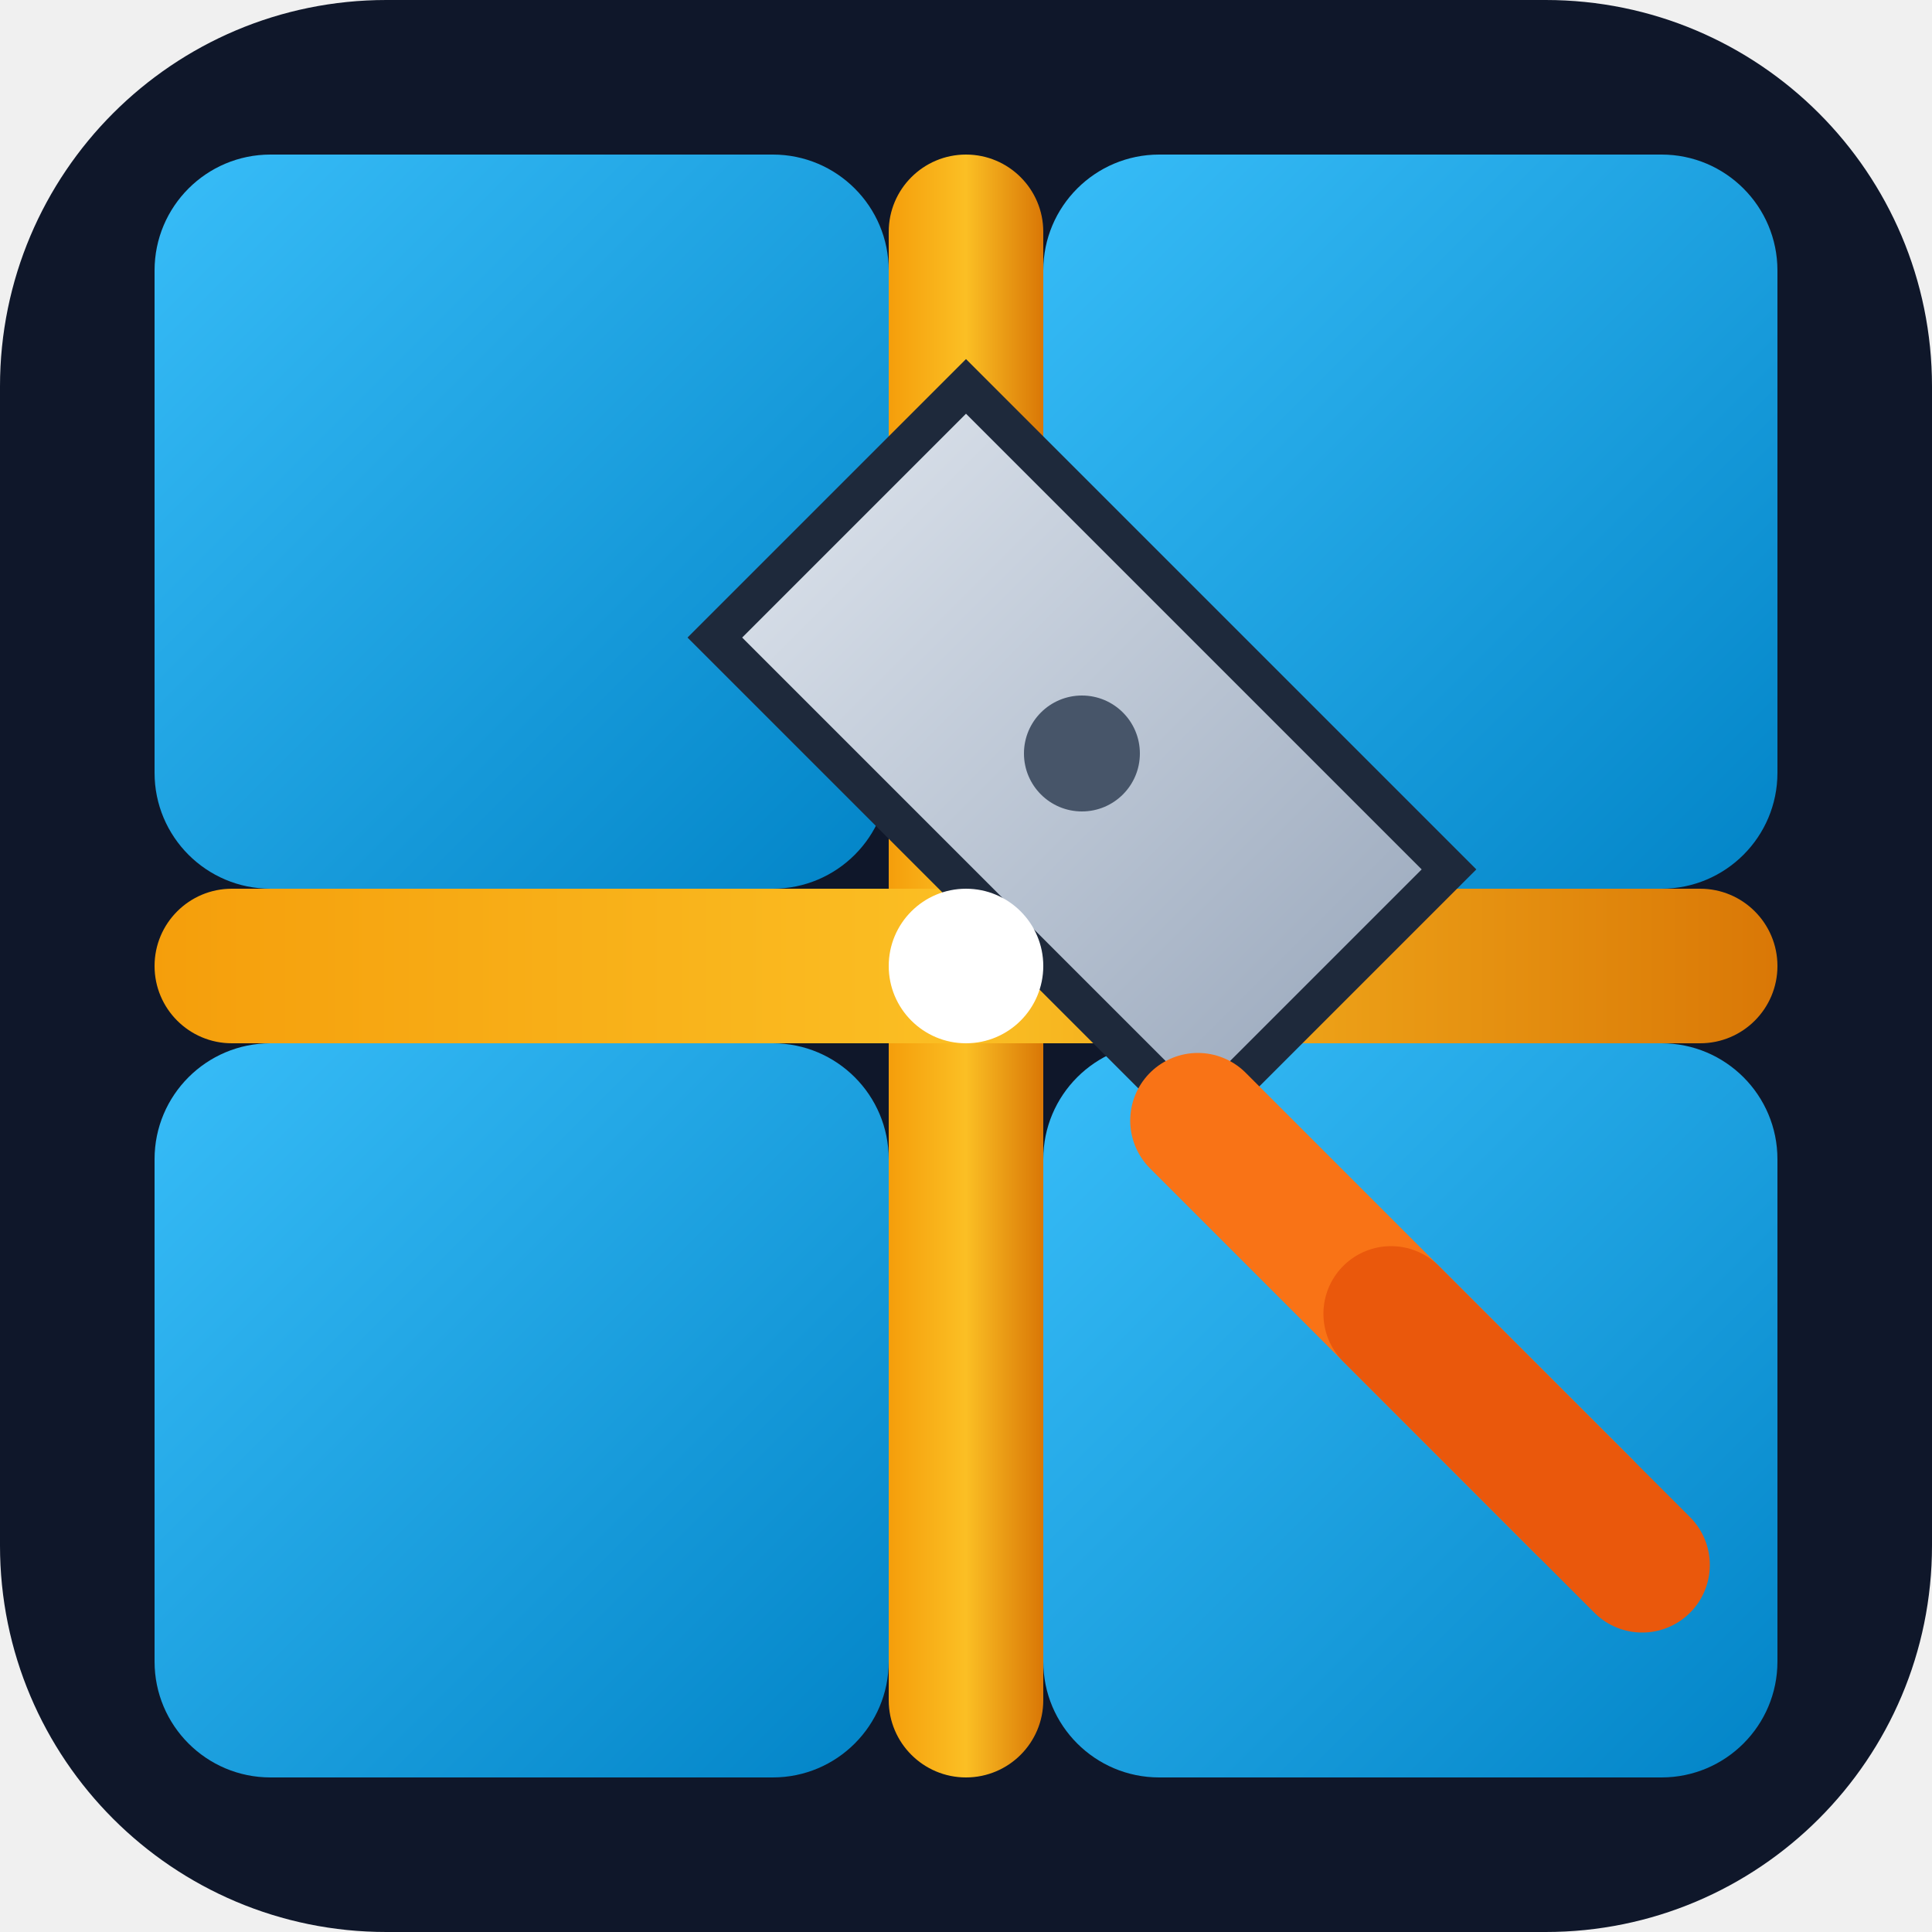
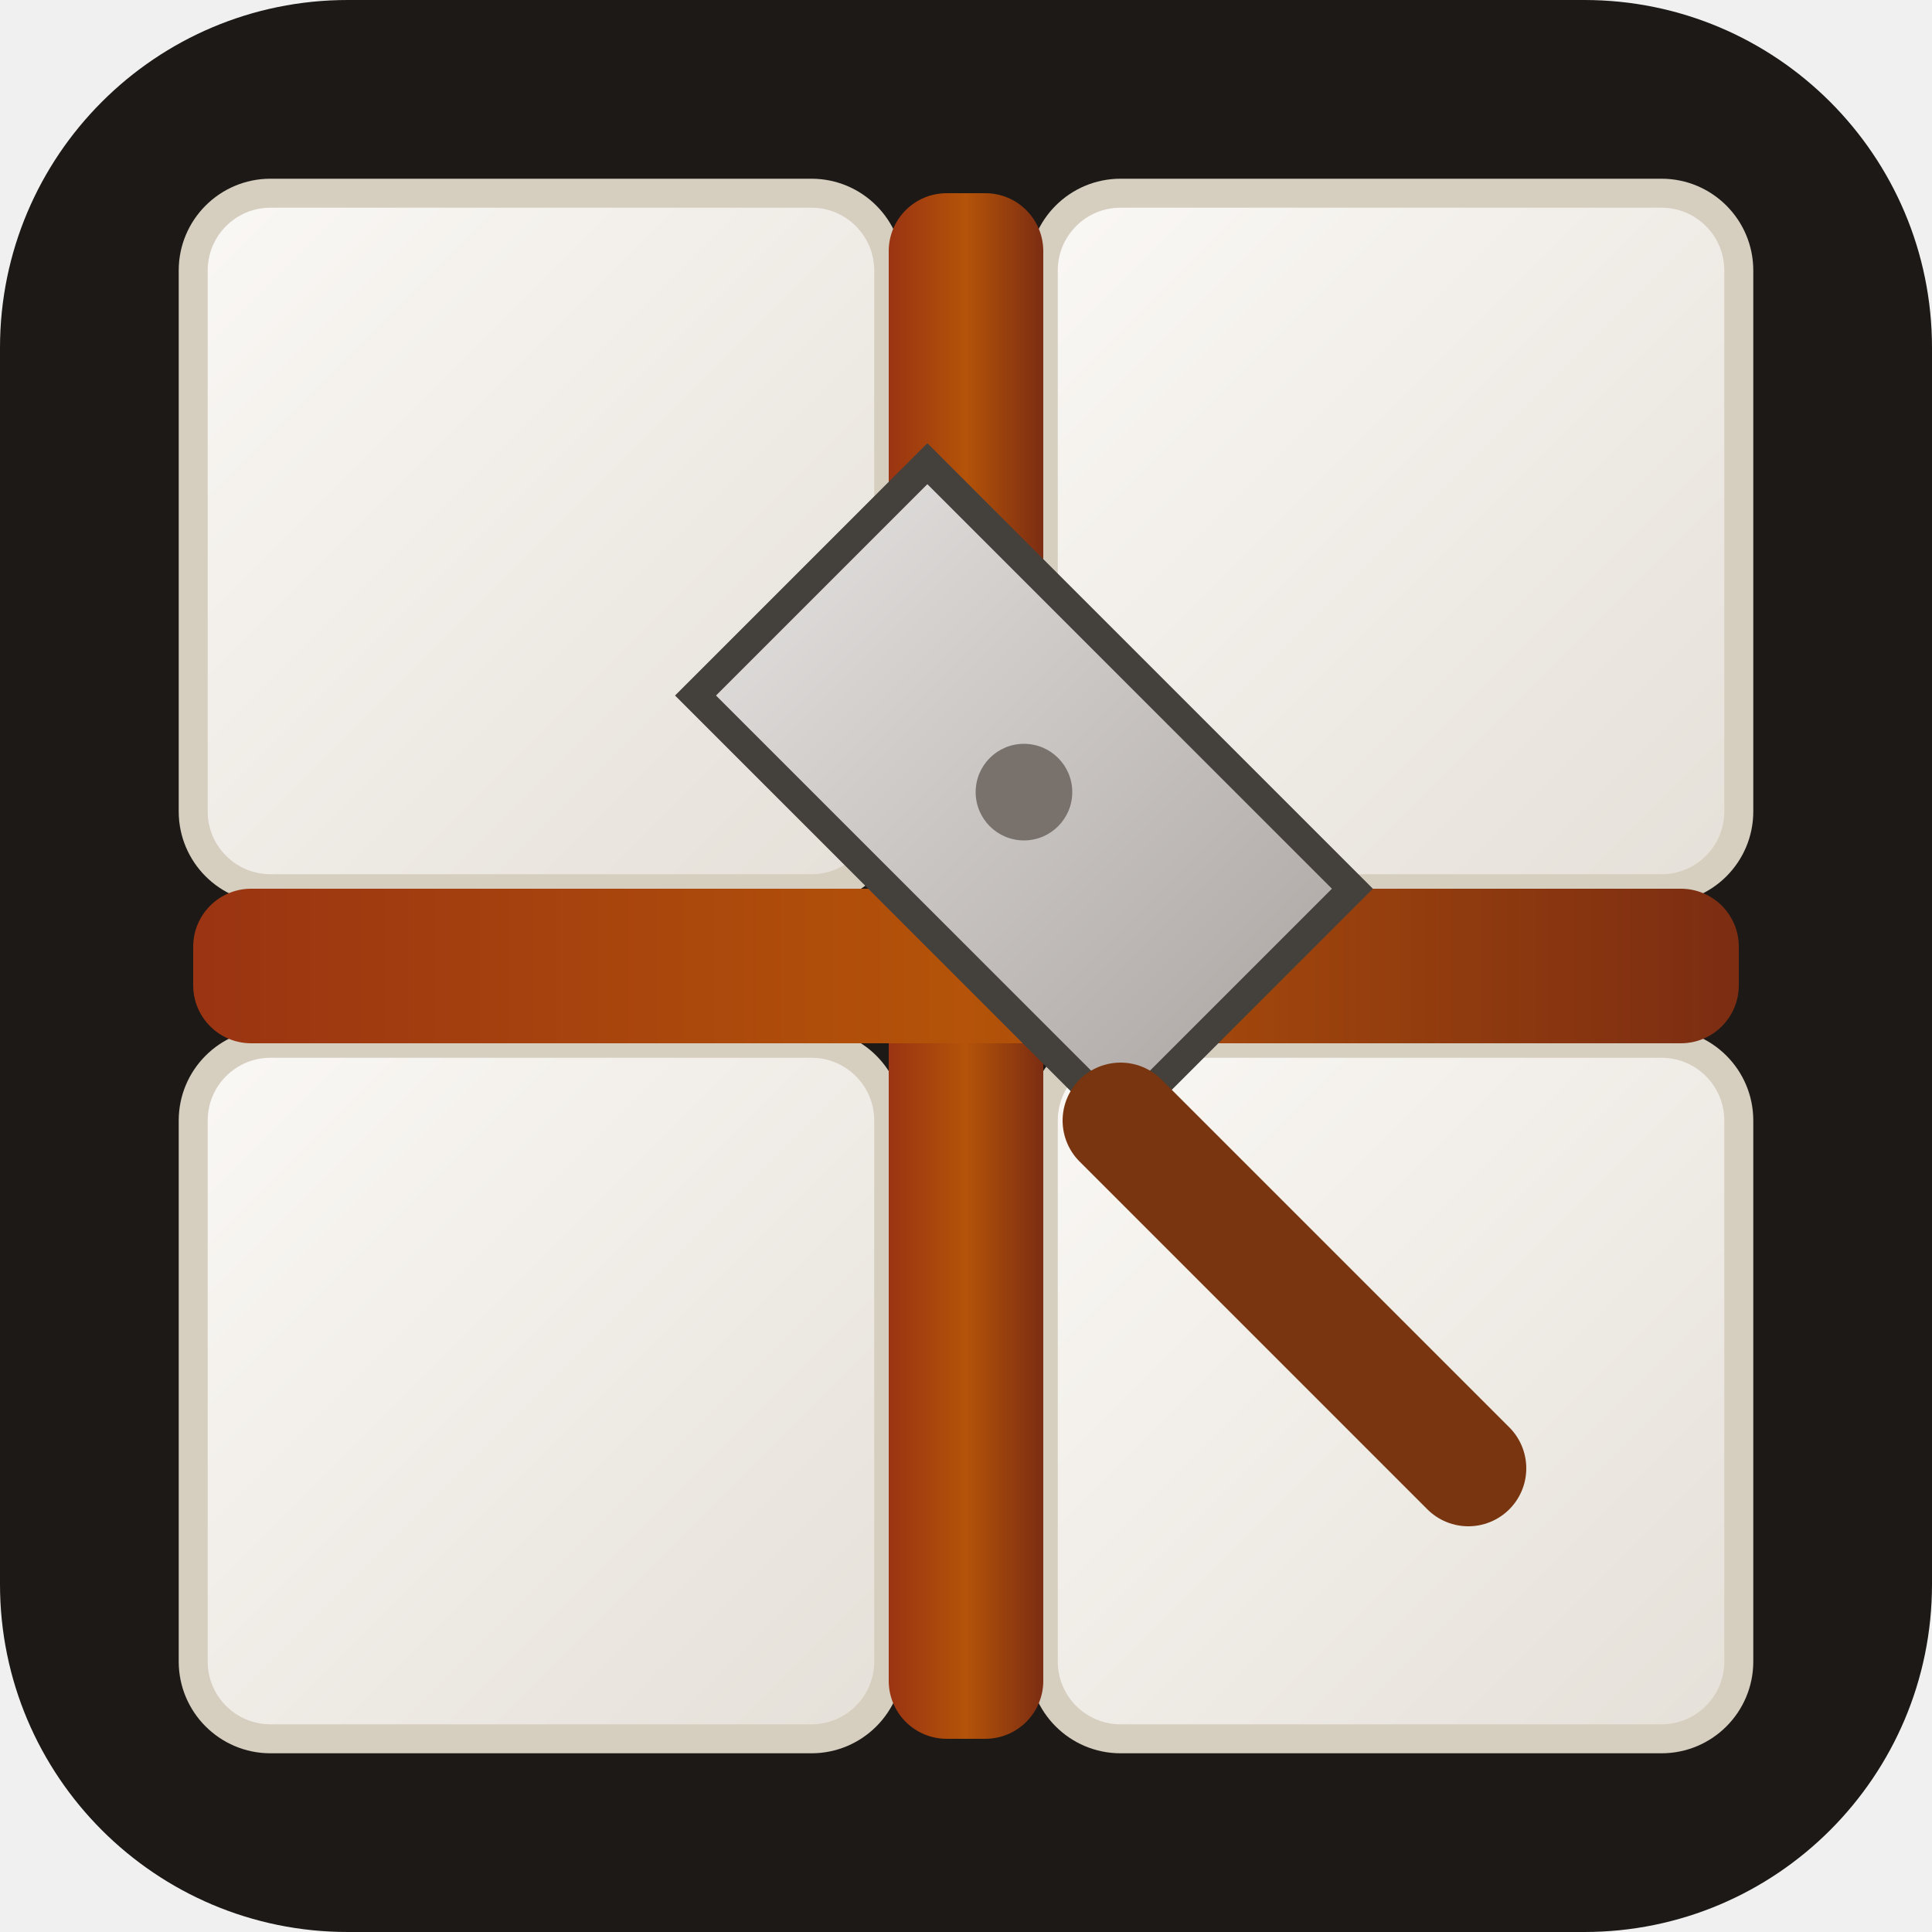
<svg xmlns="http://www.w3.org/2000/svg" viewBox="0 0 100 100">
  <defs>
    <linearGradient id="tileGrad" x1="0%" y1="0%" x2="100%" y2="100%">
-       <stop offset="0%" stop-color="#38bdf8" />
-       <stop offset="100%" stop-color="#0284c7" />
+       <stop offset="0%" stop-color="#FAF8F5" />
+       <stop offset="100%" stop-color="#E5E0D8" />
    </linearGradient>
    <linearGradient id="trowelGrad" x1="0%" y1="0%" x2="100%" y2="100%">
-       <stop offset="0%" stop-color="#e2e8f0" />
-       <stop offset="100%" stop-color="#94a3b8" />
+       <stop offset="0%" stop-color="#E7E5E4" />
+       <stop offset="100%" stop-color="#A8A29E" />
    </linearGradient>
    <linearGradient id="groutGrad" x1="0%" y1="0%" x2="100%" y2="0%">
-       <stop offset="0%" stop-color="#f59e0b" />
-       <stop offset="50%" stop-color="#fbbf24" />
-       <stop offset="100%" stop-color="#d97706" />
+       <stop offset="0%" stop-color="#9A3412" />
+       <stop offset="50%" stop-color="#B45309" />
+       <stop offset="100%" stop-color="#7C2D12" />
    </linearGradient>
  </defs>
-   <rect width="100" height="100" rx="20" fill="#0f172a" />
-   <rect x="8" y="8" width="38" height="38" rx="6" fill="url(#tileGrad)" />
-   <rect x="54" y="8" width="38" height="38" rx="6" fill="url(#tileGrad)" />
-   <rect x="8" y="54" width="38" height="38" rx="6" fill="url(#tileGrad)" />
-   <rect x="54" y="54" width="38" height="38" rx="6" fill="url(#tileGrad)" />
-   <rect x="46" y="8" width="8" height="84" rx="4" fill="url(#groutGrad)" />
-   <rect x="8" y="46" width="84" height="8" rx="4" fill="url(#groutGrad)" />
-   <path d="M50 20 L75 45 L62 58 L37 33 Z" fill="url(#trowelGrad)" stroke="#1e293b" stroke-width="2" />
-   <circle cx="56" cy="39" r="3" fill="#475569" />
-   <path d="M62 58 L82 78" stroke="#f97316" stroke-width="7" stroke-linecap="round" />
-   <path d="M72 68 L85 81" stroke="#ea580c" stroke-width="7" stroke-linecap="round" />
-   <circle cx="50" cy="50" r="4" fill="#ffffff" />
+   <rect width="100" height="100" rx="18" fill="#1C1917" />
+   <rect x="10" y="10" width="36" height="36" rx="4" fill="url(#tileGrad)" stroke="#D6CEBF" stroke-width="1.5" />
+   <rect x="54" y="10" width="36" height="36" rx="4" fill="url(#tileGrad)" stroke="#D6CEBF" stroke-width="1.5" />
+   <rect x="10" y="54" width="36" height="36" rx="4" fill="url(#tileGrad)" stroke="#D6CEBF" stroke-width="1.5" />
+   <rect x="54" y="54" width="36" height="36" rx="4" fill="url(#tileGrad)" stroke="#D6CEBF" stroke-width="1.5" />
+   <rect x="46" y="10" width="8" height="80" rx="3" fill="url(#groutGrad)" />
+   <rect x="10" y="46" width="80" height="8" rx="3" fill="url(#groutGrad)" />
+   <path d="M48 24 L70 46 L58 58 L36 36 Z" fill="url(#trowelGrad)" stroke="#44403C" stroke-width="1.5" />
+   <circle cx="53" cy="41" r="2.5" fill="#78716C" />
+   <path d="M58 58 L76 76" stroke="#78350F" stroke-width="6" stroke-linecap="round" />
</svg>
